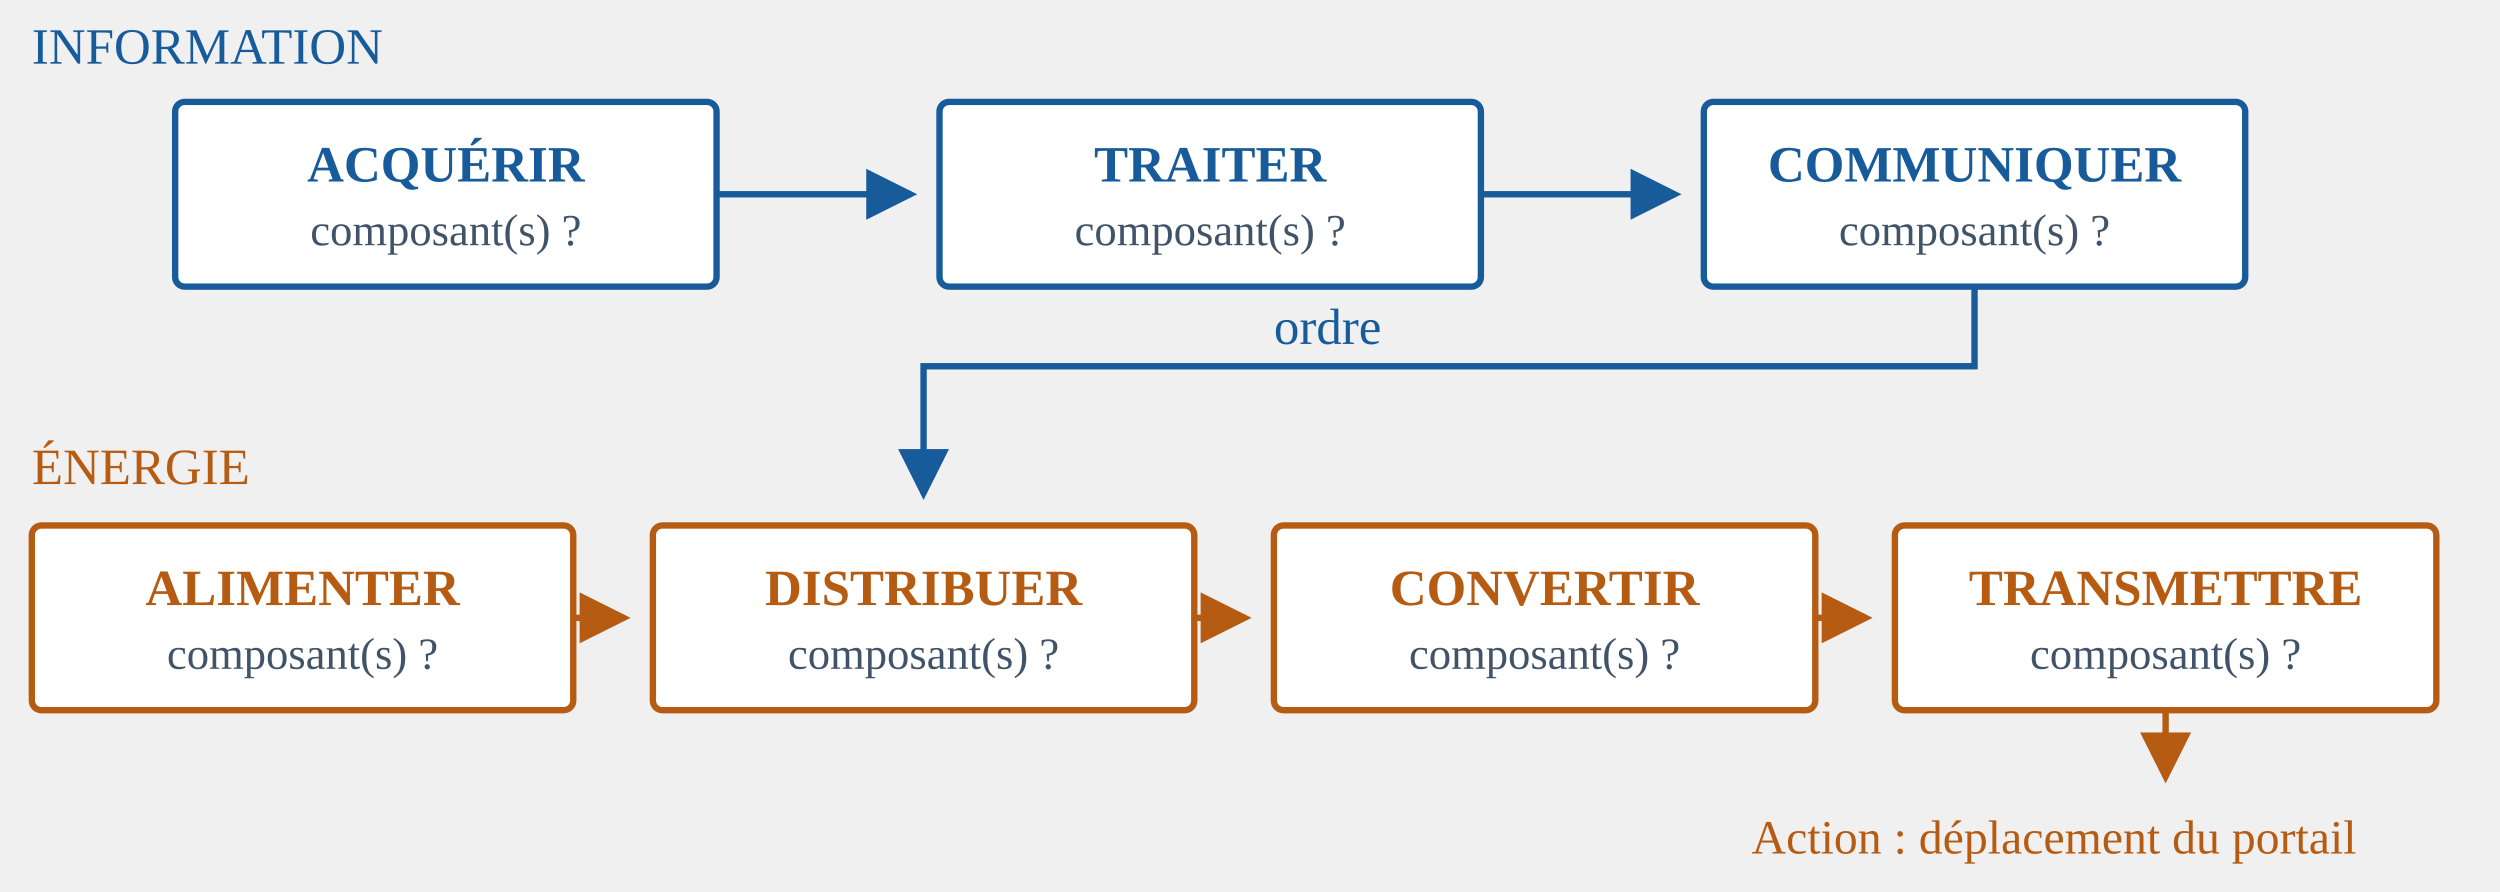
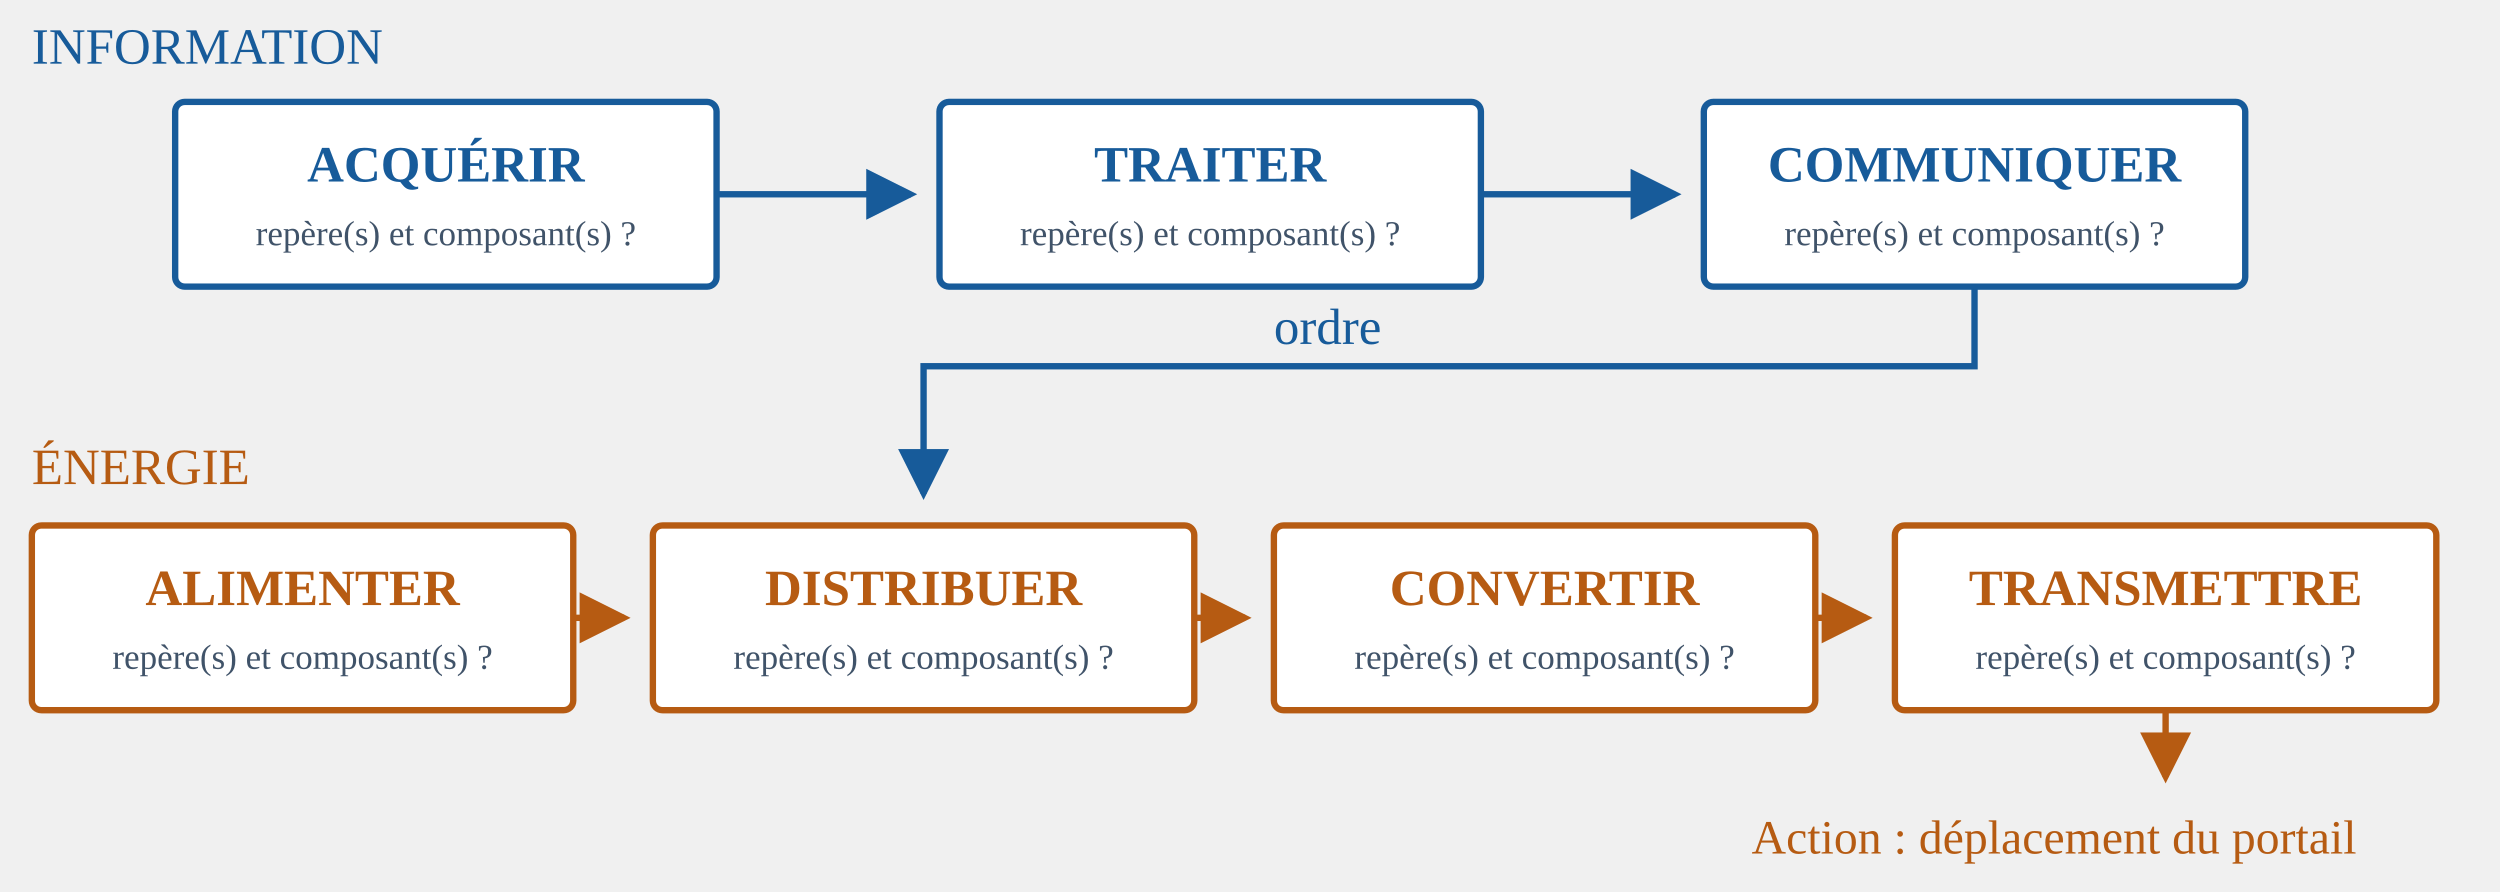
<svg xmlns="http://www.w3.org/2000/svg" class="chain" viewBox="0 0 785 280" role="img" aria-label="Chaîne d’information : acquérir, traiter, communiquer. Un ordre va vers distribuer. Chaîne d’énergie : alimenter, distribuer, convertir, transmettre, puis action sur le portail.">
  <defs>
    <marker id="arrow-0" markerWidth="8" markerHeight="8" refX="7" refY="4" orient="auto">
      <path d="M0 0 L8 4 L0 8Z" fill="#175b9a" />
    </marker>
    <marker id="arrow-1" markerWidth="8" markerHeight="8" refX="7" refY="4" orient="auto">
      <path d="M0 0 L8 4 L0 8Z" fill="#b65b12" />
    </marker>
  </defs>
  <text x="10" y="20" font-size="16" fill="#175b9a">INFORMATION</text>
  <text x="10" y="152" font-size="16" fill="#b65b12">ÉNERGIE</text>
  <rect x="55" y="32" width="170" height="58" rx="3" fill="white" stroke="#175b9a" stroke-width="2" />
  <text x="140.0" y="57" text-anchor="middle" font-size="16" font-weight="bold" fill="#175b9a">ACQUÉRIR</text>
-   <text x="140.0" y="77" text-anchor="middle" font-size="14" fill="#405369">composant(s) ?</text>
+   <text x="140.0" y="77" text-anchor="middle" font-size="11" fill="#405369">repère(s) et composant(s) ?</text>
  <rect x="295" y="32" width="170" height="58" rx="3" fill="white" stroke="#175b9a" stroke-width="2" />
  <text x="380.0" y="57" text-anchor="middle" font-size="16" font-weight="bold" fill="#175b9a">TRAITER</text>
-   <text x="380.0" y="77" text-anchor="middle" font-size="14" fill="#405369">composant(s) ?</text>
+   <text x="380.0" y="77" text-anchor="middle" font-size="11" fill="#405369">repère(s) et composant(s) ?</text>
  <rect x="535" y="32" width="170" height="58" rx="3" fill="white" stroke="#175b9a" stroke-width="2" />
  <text x="620.0" y="57" text-anchor="middle" font-size="16" font-weight="bold" fill="#175b9a">COMMUNIQUER</text>
-   <text x="620.0" y="77" text-anchor="middle" font-size="14" fill="#405369">composant(s) ?</text>
+   <text x="620.0" y="77" text-anchor="middle" font-size="11" fill="#405369">repère(s) et composant(s) ?</text>
  <path d="M225 61 H286" stroke="#175b9a" stroke-width="2" fill="none" marker-end="url(#arrow-0)" />
  <path d="M465 61 H526" stroke="#175b9a" stroke-width="2" fill="none" marker-end="url(#arrow-0)" />
  <rect x="10" y="165" width="170" height="58" rx="3" fill="white" stroke="#b65b12" stroke-width="2" />
  <text x="95.0" y="190" text-anchor="middle" font-size="16" font-weight="bold" fill="#b65b12">ALIMENTER</text>
-   <text x="95.0" y="210" text-anchor="middle" font-size="14" fill="#405369">composant(s) ?</text>
+   <text x="95.0" y="210" text-anchor="middle" font-size="11" fill="#405369">repère(s) et composant(s) ?</text>
  <rect x="205" y="165" width="170" height="58" rx="3" fill="white" stroke="#b65b12" stroke-width="2" />
  <text x="290.0" y="190" text-anchor="middle" font-size="16" font-weight="bold" fill="#b65b12">DISTRIBUER</text>
-   <text x="290.0" y="210" text-anchor="middle" font-size="14" fill="#405369">composant(s) ?</text>
+   <text x="290.0" y="210" text-anchor="middle" font-size="11" fill="#405369">repère(s) et composant(s) ?</text>
  <rect x="400" y="165" width="170" height="58" rx="3" fill="white" stroke="#b65b12" stroke-width="2" />
  <text x="485.0" y="190" text-anchor="middle" font-size="16" font-weight="bold" fill="#b65b12">CONVERTIR</text>
-   <text x="485.0" y="210" text-anchor="middle" font-size="14" fill="#405369">composant(s) ?</text>
+   <text x="485.0" y="210" text-anchor="middle" font-size="11" fill="#405369">repère(s) et composant(s) ?</text>
  <rect x="595" y="165" width="170" height="58" rx="3" fill="white" stroke="#b65b12" stroke-width="2" />
  <text x="680.0" y="190" text-anchor="middle" font-size="16" font-weight="bold" fill="#b65b12">TRANSMETTRE</text>
-   <text x="680.0" y="210" text-anchor="middle" font-size="14" fill="#405369">composant(s) ?</text>
+   <text x="680.0" y="210" text-anchor="middle" font-size="11" fill="#405369">repère(s) et composant(s) ?</text>
  <path d="M180 194 H196" stroke="#b65b12" stroke-width="2" fill="none" marker-end="url(#arrow-1)" />
  <path d="M375 194 H391" stroke="#b65b12" stroke-width="2" fill="none" marker-end="url(#arrow-1)" />
  <path d="M570 194 H586" stroke="#b65b12" stroke-width="2" fill="none" marker-end="url(#arrow-1)" />
  <path d="M620 90 V115 H290 V155" fill="none" stroke="#175b9a" stroke-width="2" marker-end="url(#arrow-0)" />
  <text x="400" y="108" font-size="16" fill="#175b9a">ordre</text>
  <path d="M680 223 V244" fill="none" stroke="#b65b12" stroke-width="2" marker-end="url(#arrow-1)" />
  <text x="550" y="268" font-size="15" fill="#b65b12">Action : déplacement du portail</text>
</svg>
